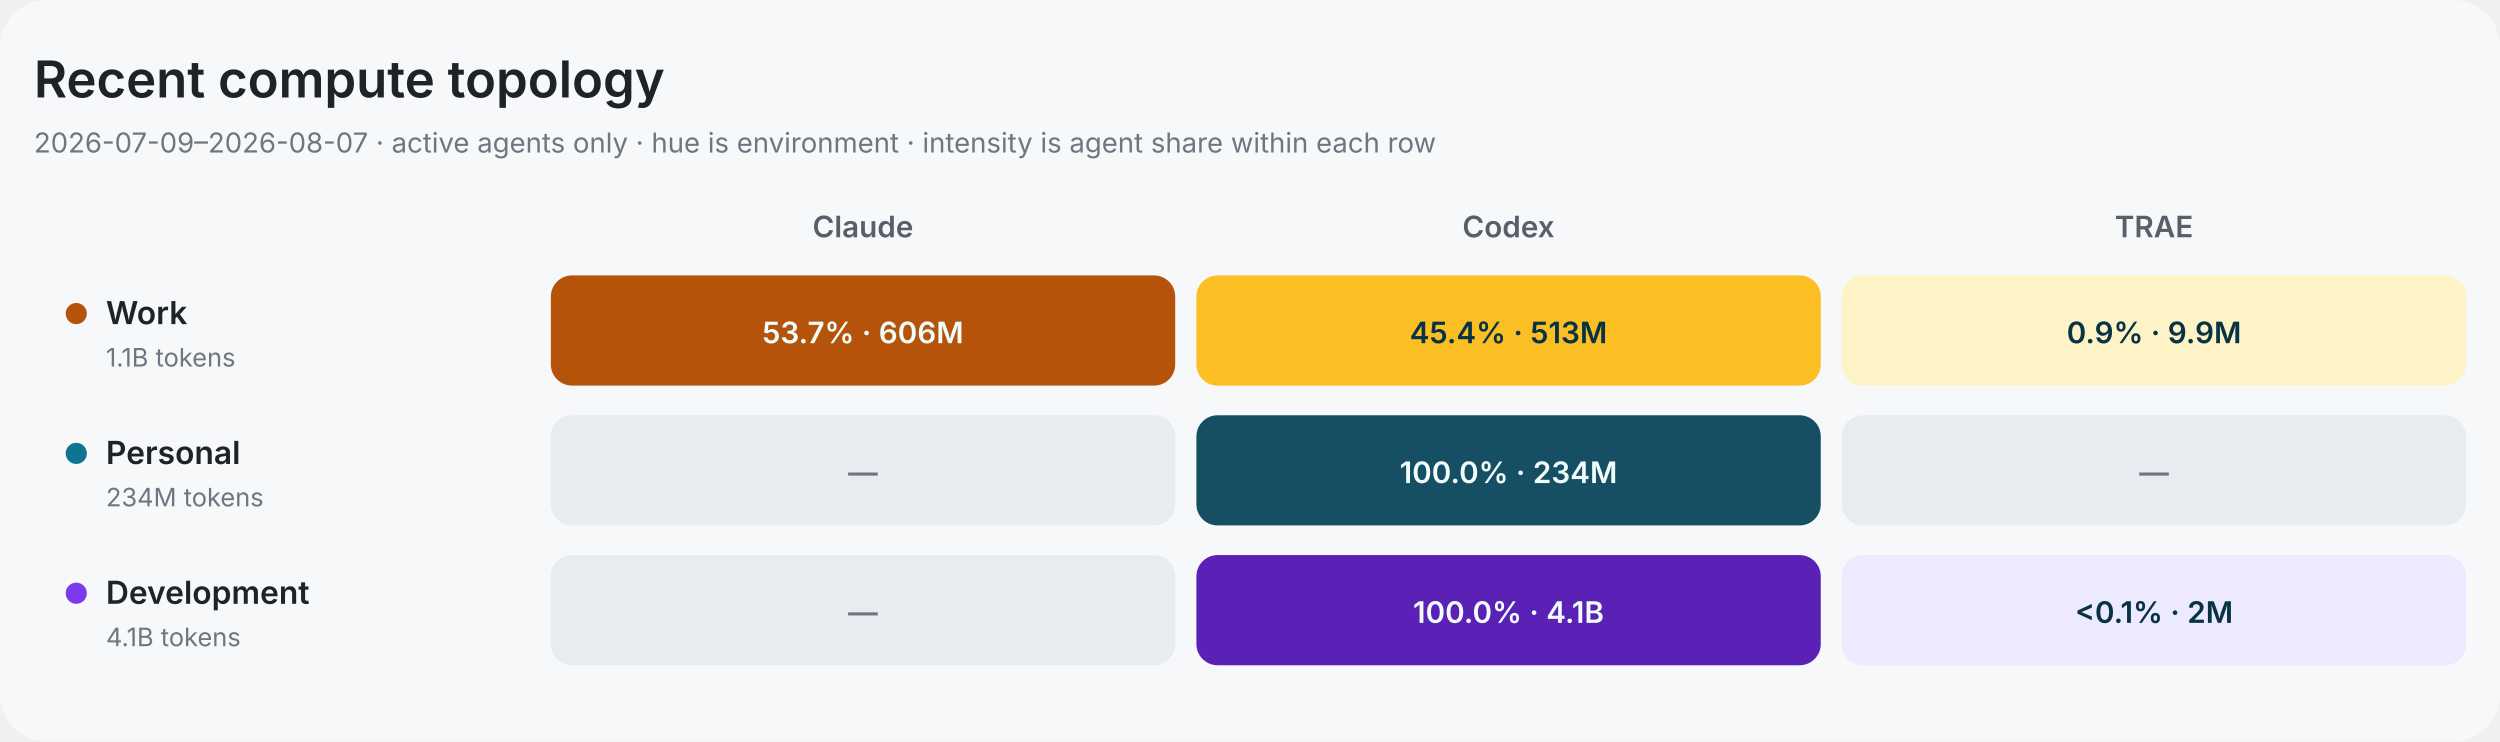
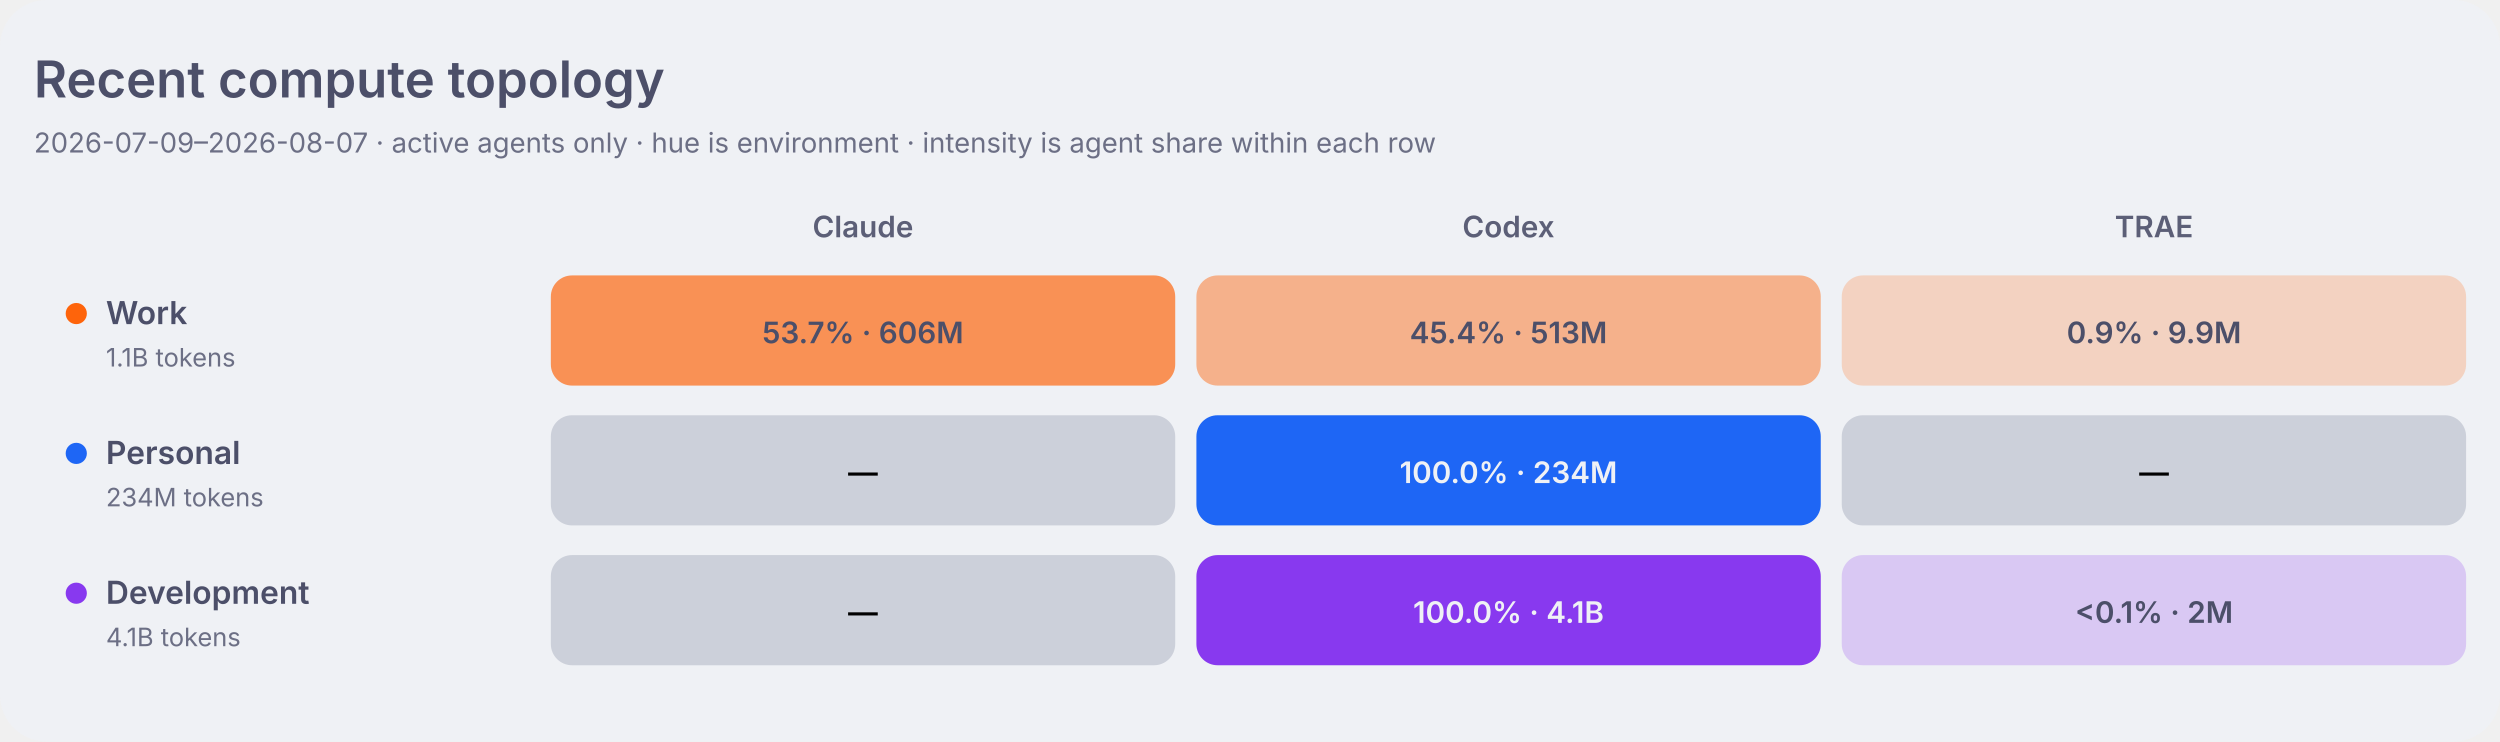
<svg xmlns="http://www.w3.org/2000/svg" width="1180" height="350" viewBox="0 0 1180 350" role="img" aria-labelledby="title desc">
  <style>
-     .dashboard-background { fill: #f6f8fa; }
-     .dashboard-panel { fill: #ffffff; }
-     .dashboard-primary { fill: #1f2328; }
-     .dashboard-secondary { fill: #57606a; }
-     .dashboard-muted { fill: #6e7781; }
-     .dashboard-accent { fill: #0e7490; }
-     .dashboard-border { stroke: #d8dee4; }
-     .heatmap-label-0 { fill: #6e7781; }
-     .heatmap-label-1, .heatmap-label-2 { fill: #083344; }
-     .heatmap-label-3, .heatmap-label-4 { fill: #f0fdfa; }
-     .topology-work-level-1 { fill: #fef3c7; }
-     .topology-work-level-2 { fill: #fbbf24; }
-     .topology-work-level-3 { fill: #b45309; }
-     .topology-work-level-4 { fill: #78350f; }
-     .topology-personal-level-1 { fill: #cffafe; }
-     .topology-personal-level-2 { fill: #22d3ee; }
-     .topology-personal-level-3 { fill: #0e7490; }
-     .topology-personal-level-4 { fill: #164e63; }
-     .topology-development-level-1 { fill: #ede9fe; }
-     .topology-development-level-2 { fill: #a78bfa; }
-     .topology-development-level-3 { fill: #7c3aed; }
-     .topology-development-level-4 { fill: #5b21b6; }
-     .heatmap-level-0 { fill: #e8ecf1; }
+     .dashboard-background { fill: #eff1f5; }
+     .dashboard-panel { fill: #e6e9ef; }
+     .dashboard-primary { fill: #4c4f69; }
+     .dashboard-secondary { fill: #5c5f77; }
+     .dashboard-muted { fill: #6c6f85; }
+     .dashboard-accent { fill: #179299; }
+     .dashboard-border { stroke: #ccd0da; }
+     .heatmap-label-0 { fill: #6c6f85; }
+     .topology-label-1, .topology-label-2 { fill: #4c4f69; }
+     .topology-label-3, .topology-label-4 { fill: #eff1f5; }
+     .topology-label-work-3, .topology-label-work-4 { fill: #4c4f69; }
+     .topology-work { fill: #fe640b; }
+     .topology-personal { fill: #1e66f5; }
+     .topology-development { fill: #8839ef; }
+     .topology-level-1 { fill-opacity: 0.22; }
+     .topology-level-2 { fill-opacity: 0.45; }
+     .topology-level-3 { fill-opacity: 0.68; }
+     .topology-level-4 { fill-opacity: 1; }
+     .heatmap-level-0 { fill: #ccd0da; }
    @media (prefers-color-scheme: dark) {
-       .dashboard-background { fill: #1d1e2c; }
-       .dashboard-panel { fill: #222536; }
-       .dashboard-primary { fill: #e6e9f2; }
-       .dashboard-secondary { fill: #b8c1d8; }
-       .dashboard-muted { fill: #8d99b2; }
-       .dashboard-accent { fill: #67e8f9; }
-       .dashboard-border { stroke: #34384a; }
-       .heatmap-label-0 { fill: #8d99b2; }
-       .heatmap-label-1, .heatmap-label-2 { fill: #f0fdfa; }
-       .heatmap-label-3, .heatmap-label-4 { fill: #083344; }
-       .topology-work-level-1 { fill: #92400e; }
-       .topology-work-level-2 { fill: #d97706; }
-       .topology-work-level-3 { fill: #fbbf24; }
-       .topology-work-level-4 { fill: #fde68a; }
-       .topology-personal-level-1 { fill: #0e7490; }
-       .topology-personal-level-2 { fill: #0891b2; }
-       .topology-personal-level-3 { fill: #22d3ee; }
-       .topology-personal-level-4 { fill: #a5f3fc; }
-       .topology-development-level-1 { fill: #5b21b6; }
-       .topology-development-level-2 { fill: #7c3aed; }
-       .topology-development-level-3 { fill: #a78bfa; }
-       .topology-development-level-4 { fill: #ddd6fe; }
-       .heatmap-level-0 { fill: #34384a; }
+       .dashboard-background { fill: #1e1e2e; }
+       .dashboard-panel { fill: #181825; }
+       .dashboard-primary { fill: #cdd6f4; }
+       .dashboard-secondary { fill: #bac2de; }
+       .dashboard-muted { fill: #a6adc8; }
+       .dashboard-accent { fill: #94e2d5; }
+       .dashboard-border { stroke: #313244; }
+       .heatmap-label-0 { fill: #a6adc8; }
+       .topology-label-1, .topology-label-2 { fill: #cdd6f4; }
+       .topology-label-3, .topology-label-4,
+       .topology-label-work-3, .topology-label-work-4 { fill: #1e1e2e; }
+       .topology-work { fill: #fab387; }
+       .topology-personal { fill: #89b4fa; }
+       .topology-development { fill: #cba6f7; }
+       .heatmap-level-0 { fill: #313244; }
    }
  </style>
  <rect class="dashboard-background" width="1180" height="350" rx="22" />
  <text class="dashboard-primary" x="16" y="46" font-family="-apple-system,BlinkMacSystemFont,Segoe UI,sans-serif" font-size="24" font-weight="600">Recent compute topology</text>
  <text class="dashboard-muted" x="16" y="72" font-family="-apple-system,BlinkMacSystemFont,Segoe UI,sans-serif" font-size="13">2026-07-09–2026-08-07 · active agents only · hue is environment · intensity is agent share within each row</text>
  <text class="dashboard-secondary" x="407.3" y="112" text-anchor="middle" font-family="-apple-system,BlinkMacSystemFont,Segoe UI,sans-serif" font-size="14" font-weight="600">Claude</text>
  <text class="dashboard-secondary" x="712.0" y="112" text-anchor="middle" font-family="-apple-system,BlinkMacSystemFont,Segoe UI,sans-serif" font-size="14" font-weight="600">Codex</text>
  <text class="dashboard-secondary" x="1016.7" y="112" text-anchor="middle" font-family="-apple-system,BlinkMacSystemFont,Segoe UI,sans-serif" font-size="14" font-weight="600">TRAE</text>
-   <circle class="topology-work-level-3" cx="36" cy="148" r="5" />
+   <circle class="topology-work" cx="36" cy="148" r="5" />
  <text class="dashboard-primary" x="50" y="153" font-family="-apple-system,BlinkMacSystemFont,Segoe UI,sans-serif" font-size="15" font-weight="600">Work</text>
  <text class="dashboard-muted" x="50" y="173" font-family="-apple-system,BlinkMacSystemFont,Segoe UI,sans-serif" font-size="12">1.1B tokens</text>
-   <rect class="topology-work-level-3" x="260.0" y="130" width="294.7" height="52" rx="10" data-role="work" data-agent="claude" data-tokens="605609768" data-level="3">
+   <rect class="topology-work topology-level-3" x="260.0" y="130" width="294.7" height="52" rx="10" data-role="work" data-agent="claude" data-tokens="605609768" data-level="3">
    </rect>
-   <text class="heatmap-label-3" x="407.3" y="162" text-anchor="middle" font-family="-apple-system,BlinkMacSystemFont,Segoe UI,sans-serif" font-size="14" font-weight="600">53.7% · 606M</text>
-   <rect class="topology-work-level-2" x="564.7" y="130" width="294.7" height="52" rx="10" data-role="work" data-agent="codex" data-tokens="512850362" data-level="2">
+   <text class="topology-label-3 topology-label-work-3" x="407.3" y="162" text-anchor="middle" font-family="-apple-system,BlinkMacSystemFont,Segoe UI,sans-serif" font-size="14" font-weight="600">53.7% · 606M</text>
+   <rect class="topology-work topology-level-2" x="564.7" y="130" width="294.7" height="52" rx="10" data-role="work" data-agent="codex" data-tokens="512850362" data-level="2">
    </rect>
-   <text class="heatmap-label-2" x="712.0" y="162" text-anchor="middle" font-family="-apple-system,BlinkMacSystemFont,Segoe UI,sans-serif" font-size="14" font-weight="600">45.4% · 513M</text>
-   <rect class="topology-work-level-1" x="869.3" y="130" width="294.7" height="52" rx="10" data-role="work" data-agent="traex" data-tokens="9925678" data-level="1">
+   <text class="topology-label-2 topology-label-work-2" x="712.0" y="162" text-anchor="middle" font-family="-apple-system,BlinkMacSystemFont,Segoe UI,sans-serif" font-size="14" font-weight="600">45.4% · 513M</text>
+   <rect class="topology-work topology-level-1" x="869.3" y="130" width="294.7" height="52" rx="10" data-role="work" data-agent="traex" data-tokens="9925678" data-level="1">
    </rect>
-   <text class="heatmap-label-1" x="1016.7" y="162" text-anchor="middle" font-family="-apple-system,BlinkMacSystemFont,Segoe UI,sans-serif" font-size="14" font-weight="600">0.9% · 9.9M</text>
-   <circle class="topology-personal-level-3" cx="36" cy="214" r="5" />
+   <text class="topology-label-1 topology-label-work-1" x="1016.7" y="162" text-anchor="middle" font-family="-apple-system,BlinkMacSystemFont,Segoe UI,sans-serif" font-size="14" font-weight="600">0.9% · 9.9M</text>
+   <circle class="topology-personal" cx="36" cy="214" r="5" />
  <text class="dashboard-primary" x="50" y="219" font-family="-apple-system,BlinkMacSystemFont,Segoe UI,sans-serif" font-size="15" font-weight="600">Personal</text>
  <text class="dashboard-muted" x="50" y="239" font-family="-apple-system,BlinkMacSystemFont,Segoe UI,sans-serif" font-size="12">234M tokens</text>
  <rect class="heatmap-level-0" x="260.0" y="196" width="294.7" height="52" rx="10" data-role="personal" data-agent="claude" data-tokens="0" data-level="0">
    </rect>
-   <text class="heatmap-label-0" x="407.3" y="228" text-anchor="middle" font-family="-apple-system,BlinkMacSystemFont,Segoe UI,sans-serif" font-size="14" font-weight="600">—</text>
-   <rect class="topology-personal-level-4" x="564.7" y="196" width="294.7" height="52" rx="10" data-role="personal" data-agent="codex" data-tokens="233575718" data-level="4">
+   <text class="topology-label-0 topology-label-personal-0" x="407.3" y="228" text-anchor="middle" font-family="-apple-system,BlinkMacSystemFont,Segoe UI,sans-serif" font-size="14" font-weight="600">—</text>
+   <rect class="topology-personal topology-level-4" x="564.7" y="196" width="294.7" height="52" rx="10" data-role="personal" data-agent="codex" data-tokens="233575718" data-level="4">
    </rect>
-   <text class="heatmap-label-4" x="712.0" y="228" text-anchor="middle" font-family="-apple-system,BlinkMacSystemFont,Segoe UI,sans-serif" font-size="14" font-weight="600">100.0% · 234M</text>
+   <text class="topology-label-4 topology-label-personal-4" x="712.0" y="228" text-anchor="middle" font-family="-apple-system,BlinkMacSystemFont,Segoe UI,sans-serif" font-size="14" font-weight="600">100.0% · 234M</text>
  <rect class="heatmap-level-0" x="869.3" y="196" width="294.7" height="52" rx="10" data-role="personal" data-agent="traex" data-tokens="0" data-level="0">
    </rect>
-   <text class="heatmap-label-0" x="1016.7" y="228" text-anchor="middle" font-family="-apple-system,BlinkMacSystemFont,Segoe UI,sans-serif" font-size="14" font-weight="600">—</text>
-   <circle class="topology-development-level-3" cx="36" cy="280" r="5" />
+   <text class="topology-label-0 topology-label-personal-0" x="1016.7" y="228" text-anchor="middle" font-family="-apple-system,BlinkMacSystemFont,Segoe UI,sans-serif" font-size="14" font-weight="600">—</text>
+   <circle class="topology-development" cx="36" cy="280" r="5" />
  <text class="dashboard-primary" x="50" y="285" font-family="-apple-system,BlinkMacSystemFont,Segoe UI,sans-serif" font-size="15" font-weight="600">Development</text>
  <text class="dashboard-muted" x="50" y="305" font-family="-apple-system,BlinkMacSystemFont,Segoe UI,sans-serif" font-size="12">4.1B tokens</text>
  <rect class="heatmap-level-0" x="260.0" y="262" width="294.7" height="52" rx="10" data-role="development" data-agent="claude" data-tokens="0" data-level="0">
    </rect>
-   <text class="heatmap-label-0" x="407.3" y="294" text-anchor="middle" font-family="-apple-system,BlinkMacSystemFont,Segoe UI,sans-serif" font-size="14" font-weight="600">—</text>
-   <rect class="topology-development-level-4" x="564.7" y="262" width="294.7" height="52" rx="10" data-role="development" data-agent="codex" data-tokens="4129956287" data-level="4">
+   <text class="topology-label-0 topology-label-development-0" x="407.3" y="294" text-anchor="middle" font-family="-apple-system,BlinkMacSystemFont,Segoe UI,sans-serif" font-size="14" font-weight="600">—</text>
+   <rect class="topology-development topology-level-4" x="564.7" y="262" width="294.7" height="52" rx="10" data-role="development" data-agent="codex" data-tokens="4129956287" data-level="4">
    </rect>
-   <text class="heatmap-label-4" x="712.0" y="294" text-anchor="middle" font-family="-apple-system,BlinkMacSystemFont,Segoe UI,sans-serif" font-size="14" font-weight="600">100.0% · 4.1B</text>
-   <rect class="topology-development-level-1" x="869.3" y="262" width="294.7" height="52" rx="10" data-role="development" data-agent="traex" data-tokens="1957155" data-level="1">
+   <text class="topology-label-4 topology-label-development-4" x="712.0" y="294" text-anchor="middle" font-family="-apple-system,BlinkMacSystemFont,Segoe UI,sans-serif" font-size="14" font-weight="600">100.0% · 4.1B</text>
+   <rect class="topology-development topology-level-1" x="869.3" y="262" width="294.7" height="52" rx="10" data-role="development" data-agent="traex" data-tokens="1957155" data-level="1">
    </rect>
-   <text class="heatmap-label-1" x="1016.7" y="294" text-anchor="middle" font-family="-apple-system,BlinkMacSystemFont,Segoe UI,sans-serif" font-size="14" font-weight="600">&lt;0.1% · 2M</text>
+   <text class="topology-label-1 topology-label-development-1" x="1016.7" y="294" text-anchor="middle" font-family="-apple-system,BlinkMacSystemFont,Segoe UI,sans-serif" font-size="14" font-weight="600">&lt;0.1% · 2M</text>
</svg>
